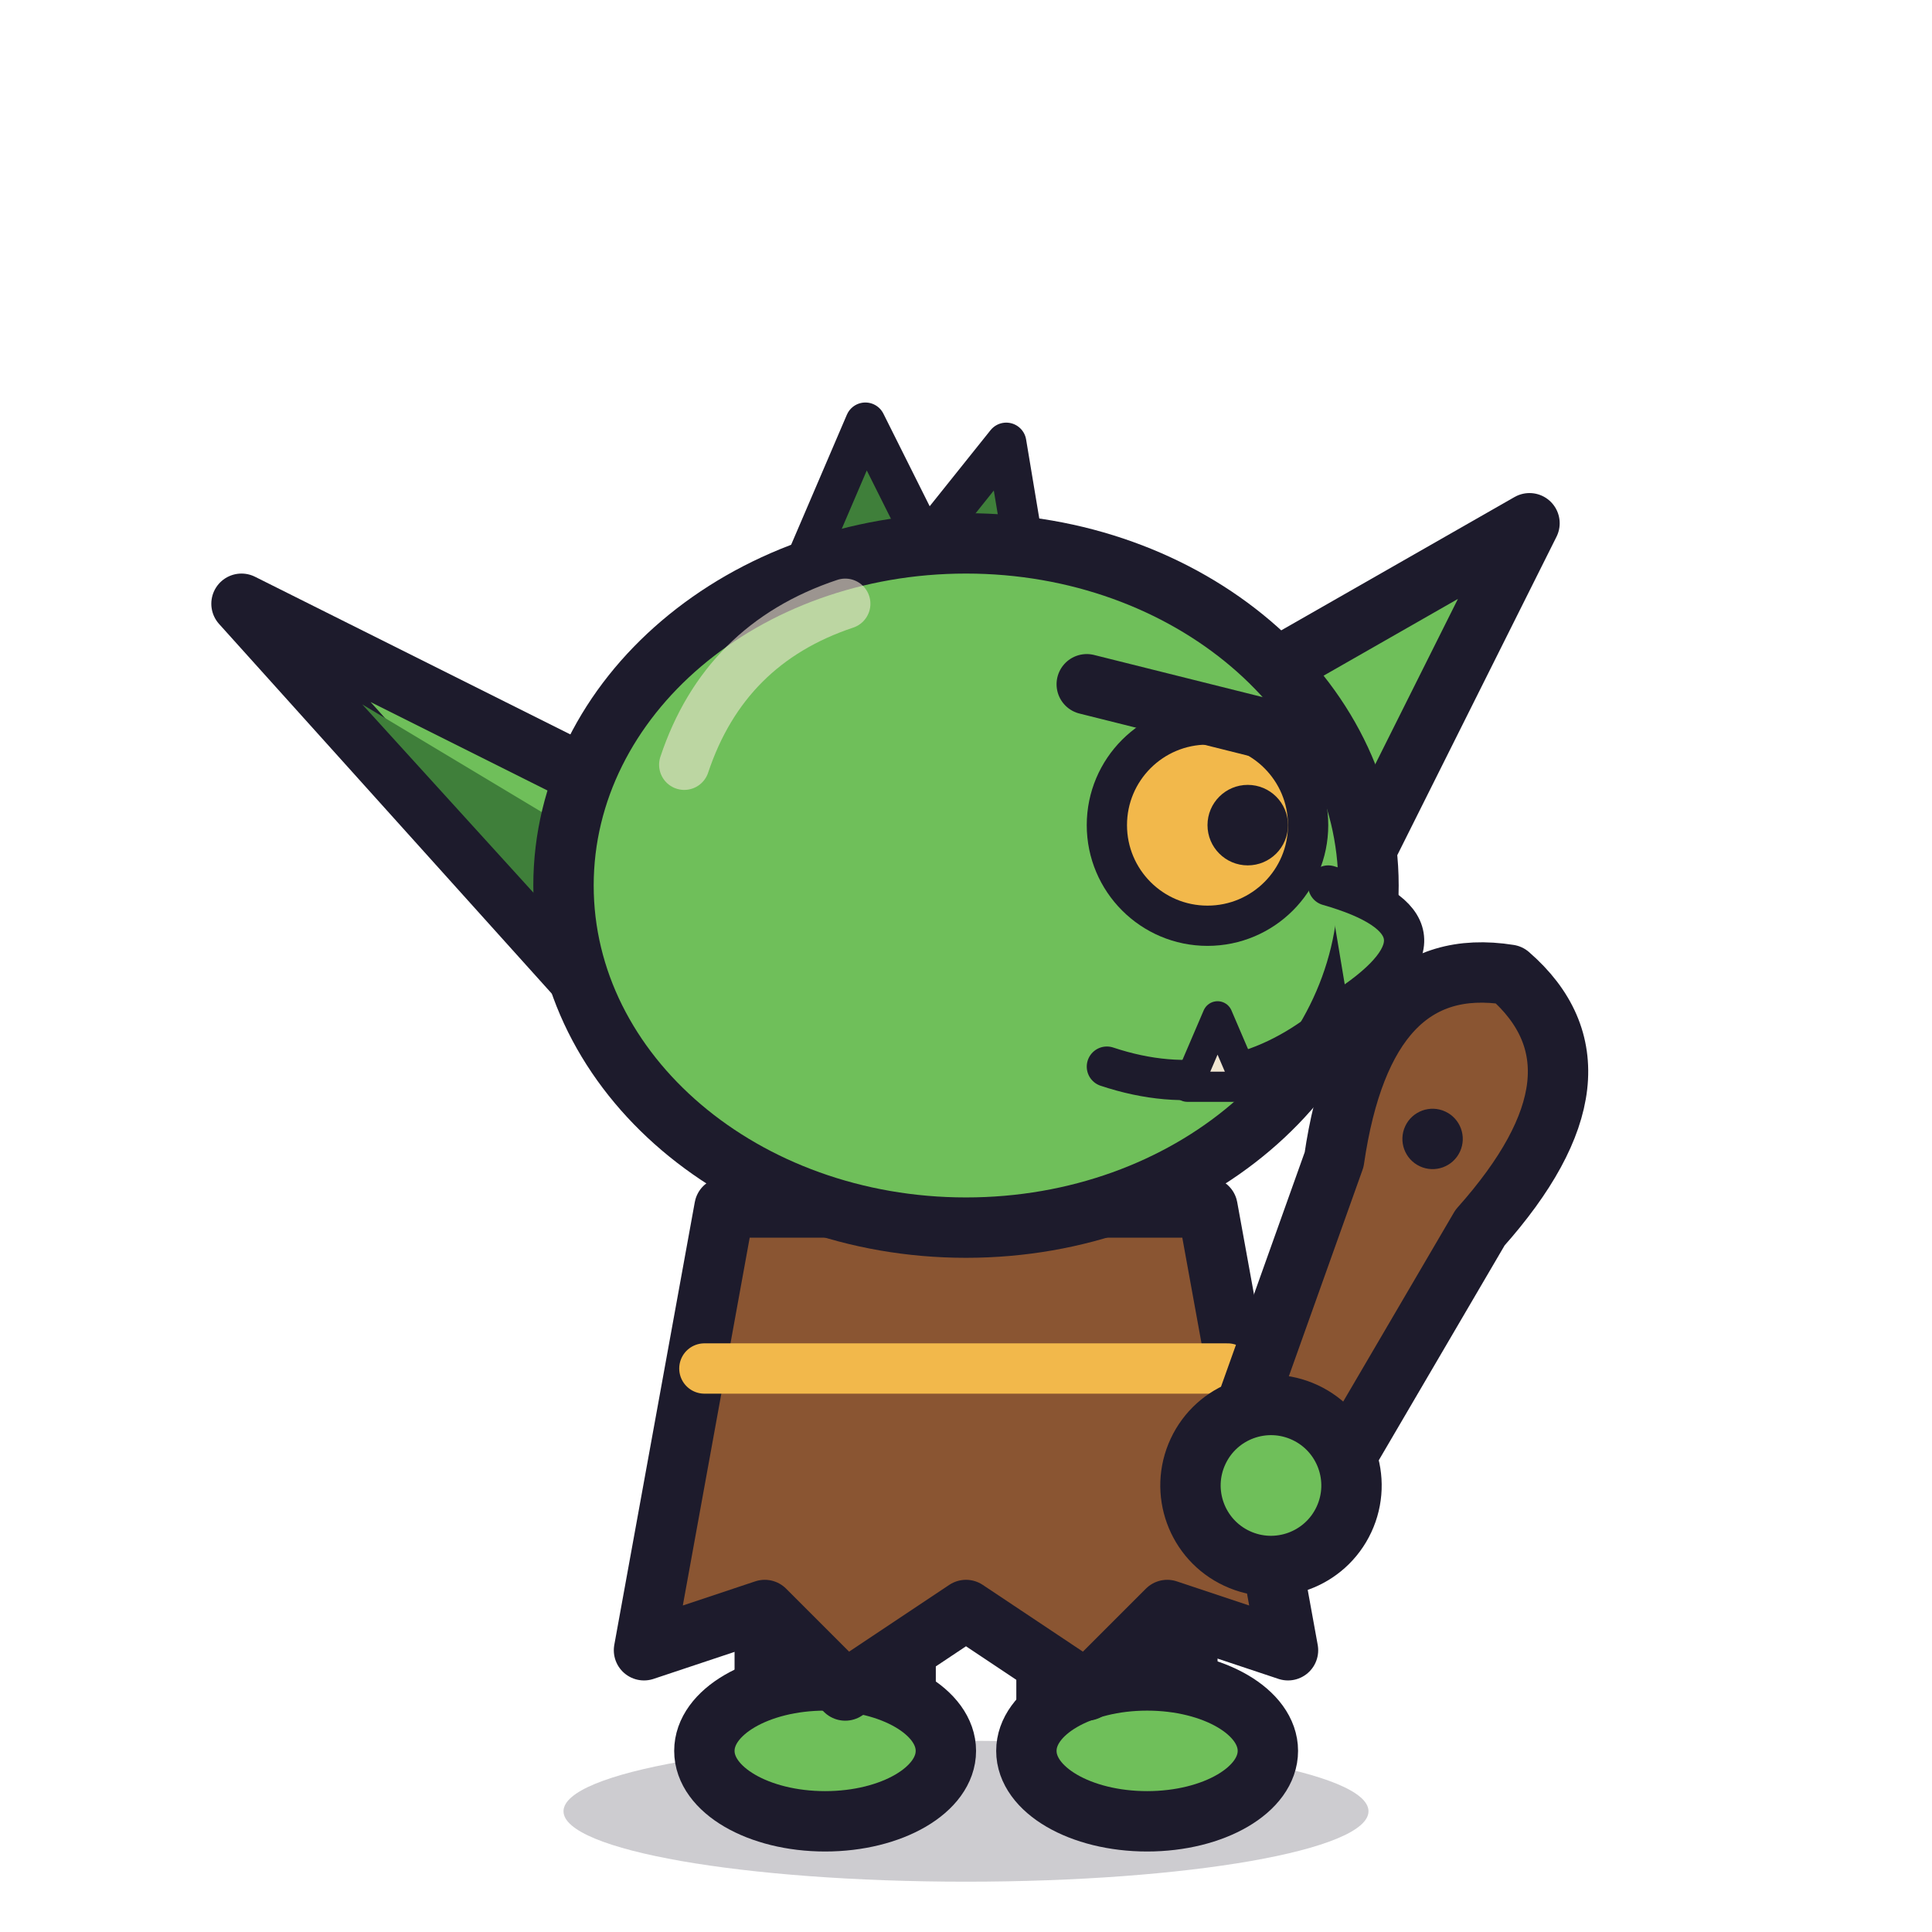
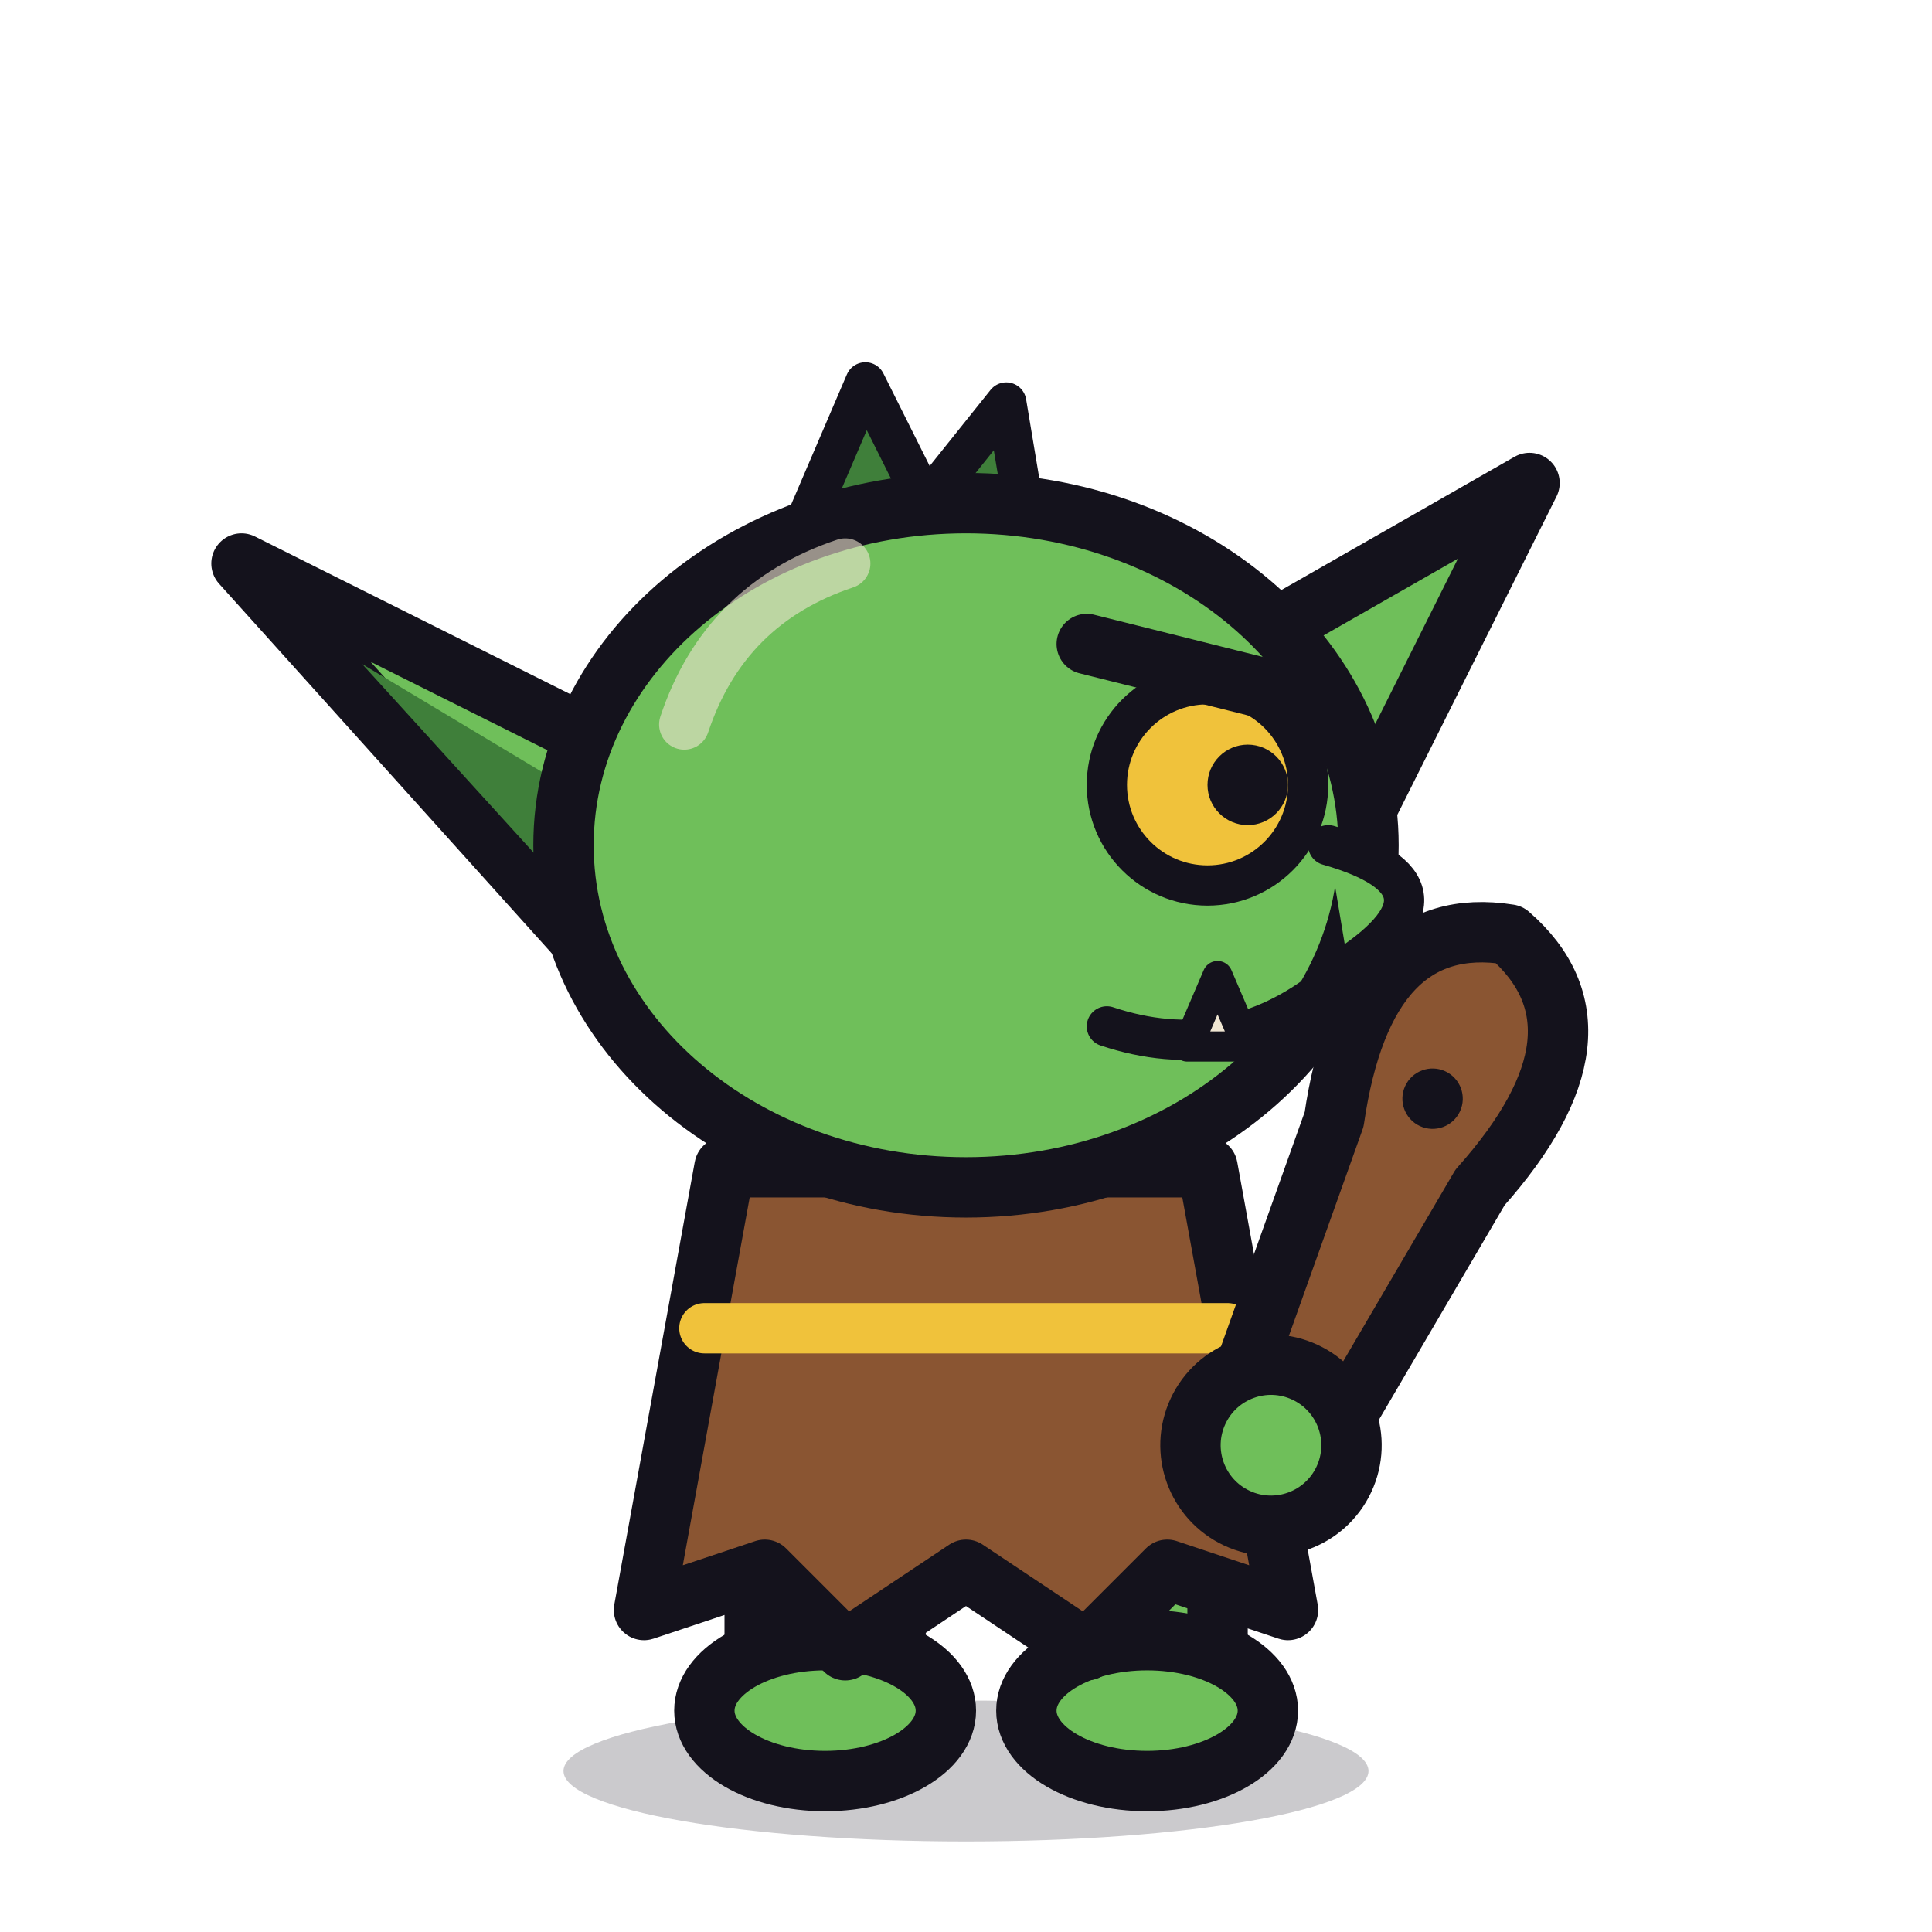
- <svg xmlns="http://www.w3.org/2000/svg" width="96" height="96" viewBox="0 0 96 96" role="img" aria-label="goblin">
-   <g stroke="#1d1b2c" stroke-width="3" stroke-linejoin="round" stroke-linecap="round">
-     <ellipse cx="48" cy="90" rx="20" ry="3.5" fill="#1d1b2c" fill-opacity="0.22" stroke="none" />
-     <path d="M32 40 L12 30 L30 50 Z" fill="#6fbf5a" />
-     <path d="M28 41 L18 35 L28 46 Z" fill="#3f7f3a" stroke="none" />
-     <rect x="38" y="77" width="7" height="9" fill="#6fbf5a" />
-     <rect x="52" y="77" width="7" height="9" fill="#6fbf5a" />
+ <svg xmlns="http://www.w3.org/2000/svg" width="96" height="96" viewBox="0 0 96 96" role="img" aria-label="goblin idle 1">
+   <g transform="translate(0 -2)" stroke="#14121c" stroke-width="3" stroke-linejoin="round" stroke-linecap="round">
+     <ellipse cx="48" cy="90" rx="20" ry="3.5" fill="#14121c" fill-opacity="0.22" stroke="none" />
+     <rect x="37.5" y="77" width="7" height="9" fill="#6fbf5a" />
    <ellipse cx="41" cy="87" rx="6" ry="3.5" fill="#6fbf5a" />
+     <rect x="53.5" y="77" width="7" height="9" fill="#6fbf5a" />
    <ellipse cx="57" cy="87" rx="6" ry="3.5" fill="#6fbf5a" />
-     <path d="M36 60 H60 L64 82 L58 80 L54 84 L48 80 L42 84 L38 80 L32 82 Z" fill="#8a5532" />
-     <path d="M35 68 H61" stroke="#f2b84b" stroke-width="2.5" fill="none" />
-     <path d="M62 34 L76 26 L68 42 Z" fill="#6fbf5a" />
-     <path d="M40 28 L43 21 L46 27 L50 22 L51 28" fill="#3f7f3a" stroke-width="2" />
-     <ellipse cx="48" cy="44" rx="20" ry="17" fill="#6fbf5a" />
-     <path d="M34 38 Q36 32 42 30" stroke="#f0e6d2" stroke-opacity="0.6" stroke-width="2.5" fill="none" />
-     <circle cx="60" cy="41" r="5" fill="#f2b84b" stroke-width="2" />
-     <circle cx="62" cy="41" r="2" fill="#1d1b2c" stroke="none" />
-     <path d="M54 34 L66 37" stroke-width="3" fill="none" />
-     <path d="M66 44 Q73 46 67 50" fill="#6fbf5a" stroke-width="2" />
-     <path d="M55 53 Q61 55 66 51" stroke-width="2" fill="none" />
-     <path d="M59 54 L60.5 50.5 L62 54 Z" fill="#f0e6d2" stroke-width="1.5" />
-     <g transform="translate(64 72) rotate(25)">
-       <path d="M-2.5 2 L-4 -14 Q-7 -24 0 -26 Q7 -24 4 -14 L2.5 2 Z" fill="#8a5532" />
-       <circle cx="0" cy="-17" r="1.5" fill="#1d1b2c" stroke="none" />
-       <circle cx="0" cy="2" r="4" fill="#6fbf5a" />
+     <g transform="translate(0 0)">
+       <path d="M32 40 L12 30 L30 50 Z" fill="#6fbf5a" />
+       <path d="M28 41 L18 35 L28 46 Z" fill="#3f7f3a" stroke="none" />
+       <path d="M36 60 H60 L64 82 L58 80 L54 84 L48 80 L42 84 L38 80 L32 82 Z" fill="#8a5532" />
+       <path d="M35 68 H61" stroke="#f0c23b" stroke-width="2.5" fill="none" />
+       <path d="M62 34 L76 26 L68 42 Z" fill="#6fbf5a" />
+       <path d="M40 28 L43 21 L46 27 L50 22 L51 28" fill="#3f7f3a" stroke-width="2" />
+       <ellipse cx="48" cy="44" rx="20" ry="17" fill="#6fbf5a" />
+       <path d="M34 38 Q36 32 42 30" stroke="#f0e6d2" stroke-opacity="0.6" stroke-width="2.5" fill="none" />
+       <circle cx="60" cy="41" r="5" fill="#f0c23b" stroke-width="2" />
+       <circle cx="62" cy="41" r="2" fill="#14121c" stroke="none" />
+       <path d="M54 34 L66 37" stroke-width="3" fill="none" />
+       <path d="M66 44 Q73 46 67 50" fill="#6fbf5a" stroke-width="2" />
+       <path d="M55 53 Q61 55 66 51" stroke-width="2" fill="none" />
+       <path d="M59 54 L60.5 50.5 L62 54 Z" fill="#f0e6d2" stroke-width="1.5" />
+       <g transform="translate(64 72) rotate(25)">
+         <path d="M-2.5 2 L-4 -14 Q-7 -24 0 -26 Q7 -24 4 -14 L2.5 2 Z" fill="#8a5532" />
+         <circle cx="0" cy="-17" r="1.5" fill="#14121c" stroke="none" />
+         <circle cx="0" cy="2" r="4" fill="#6fbf5a" />
+       </g>
    </g>
  </g>
</svg>
